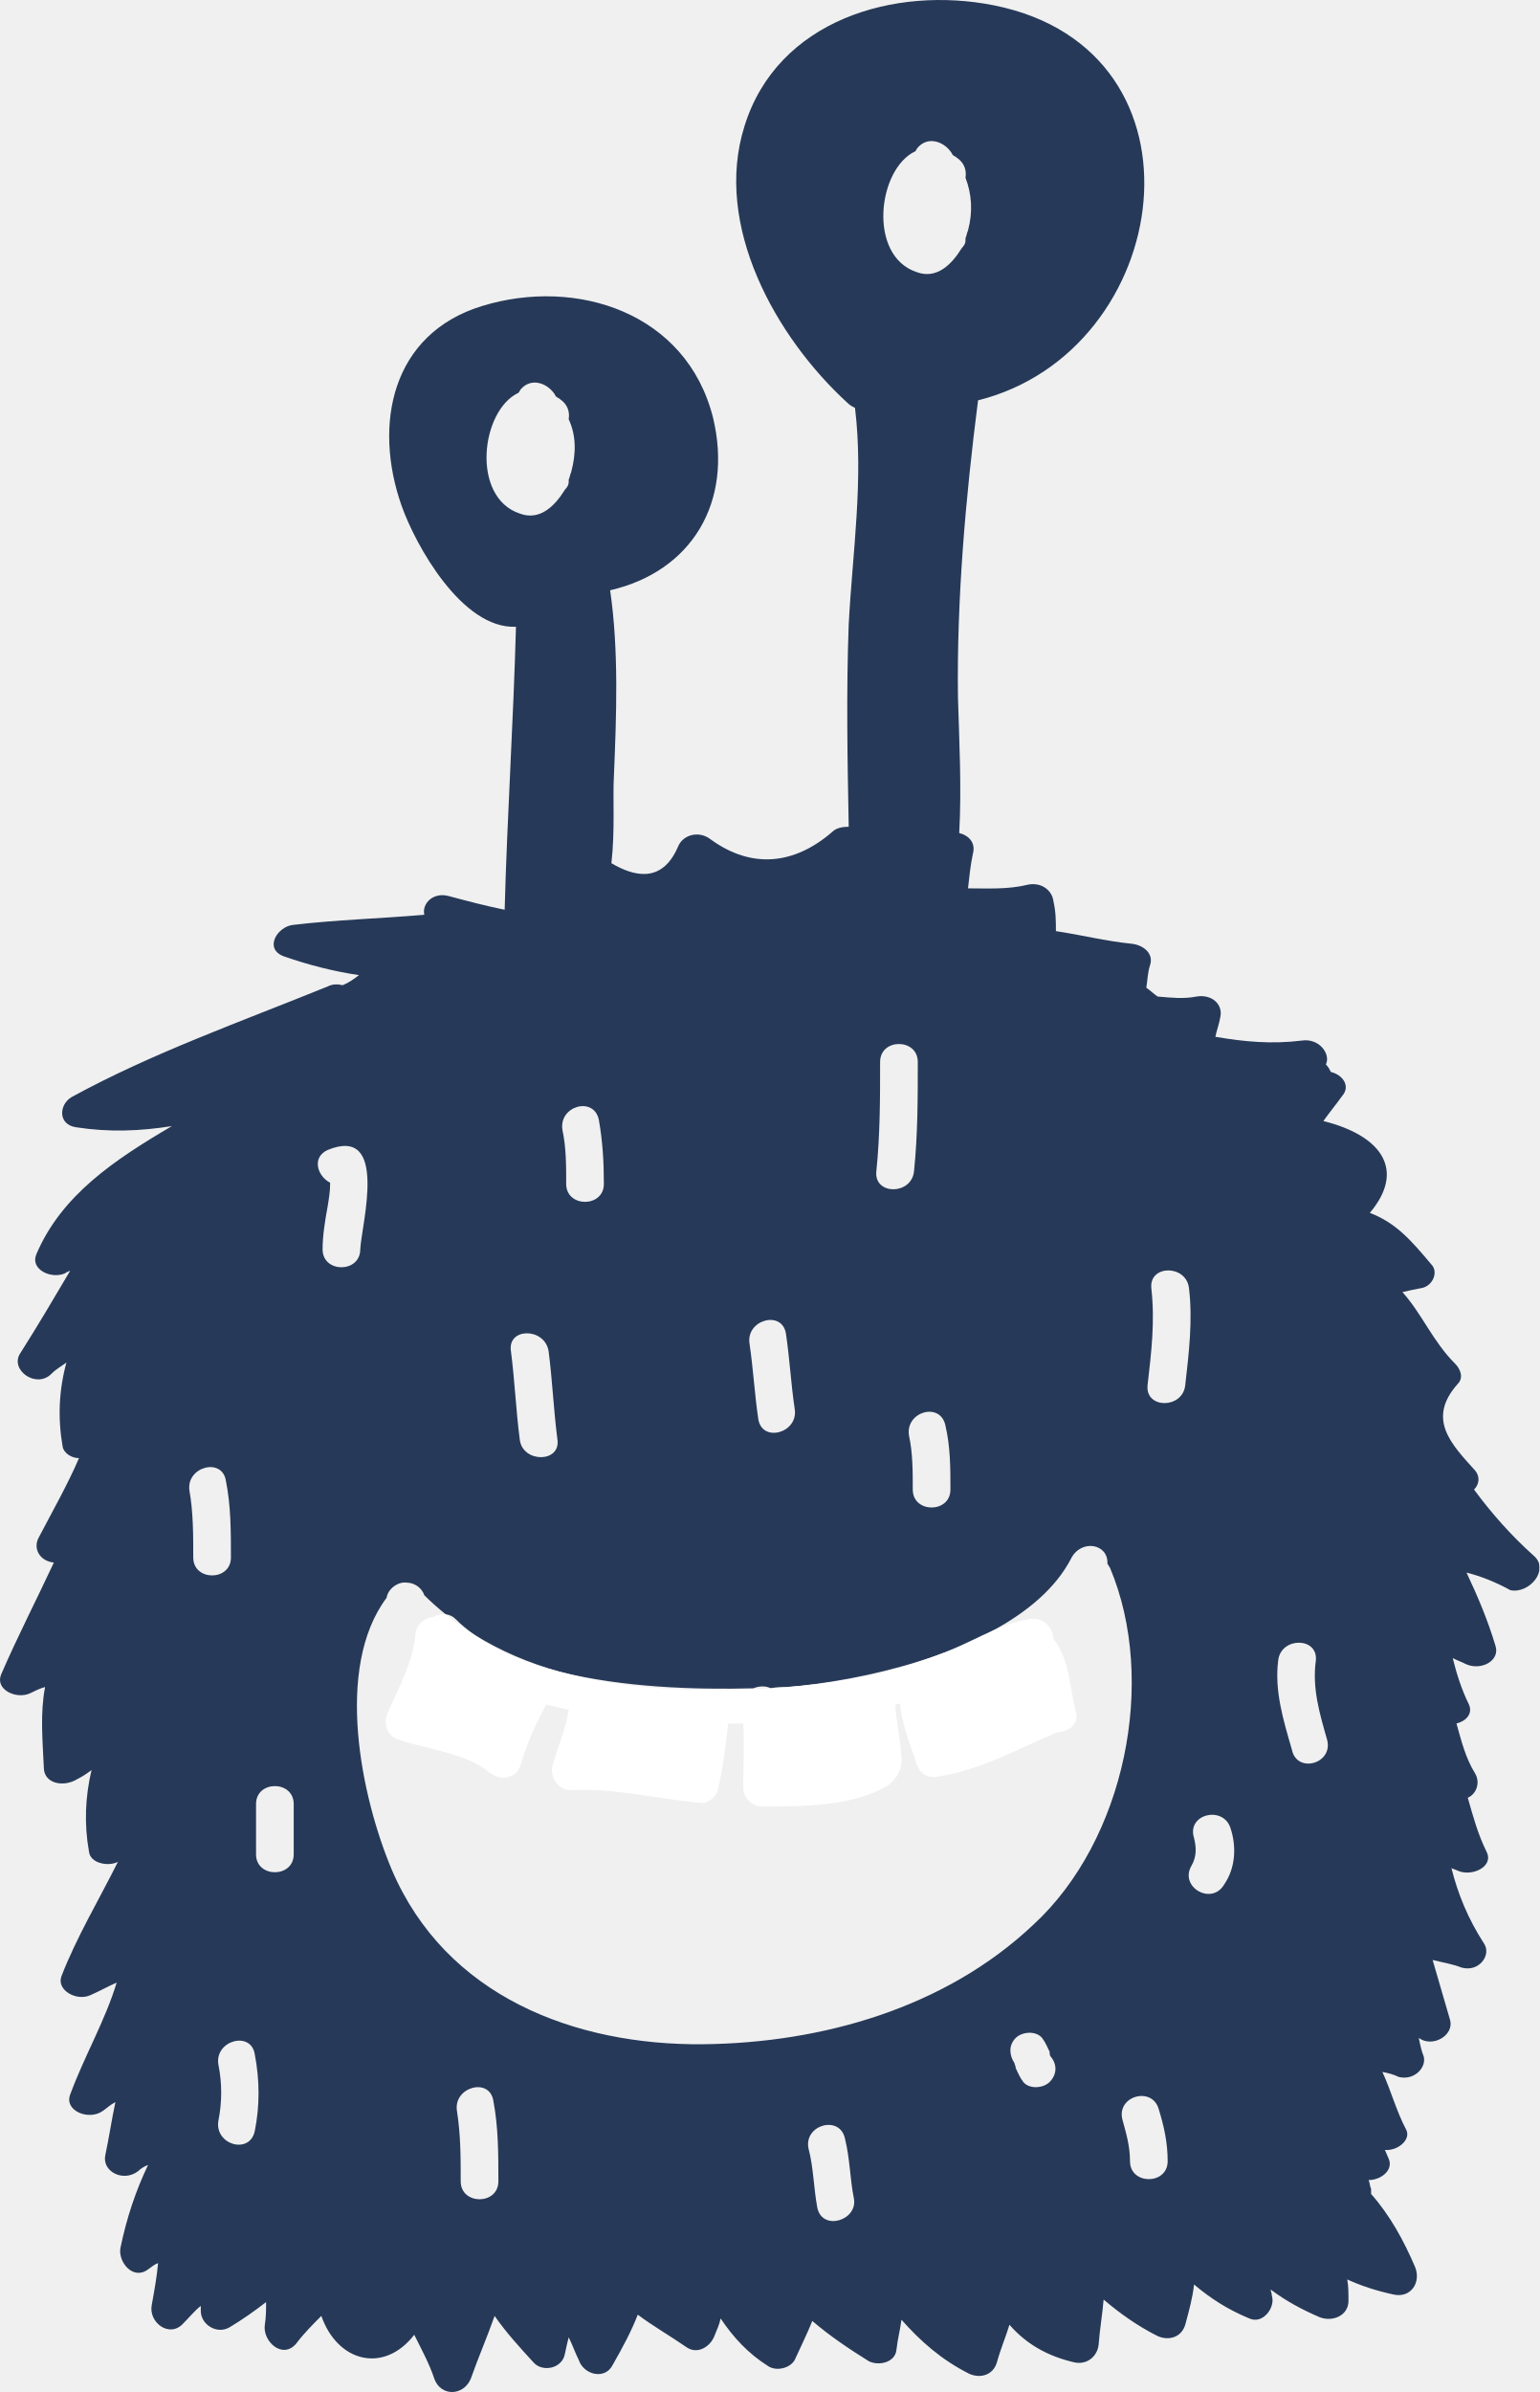
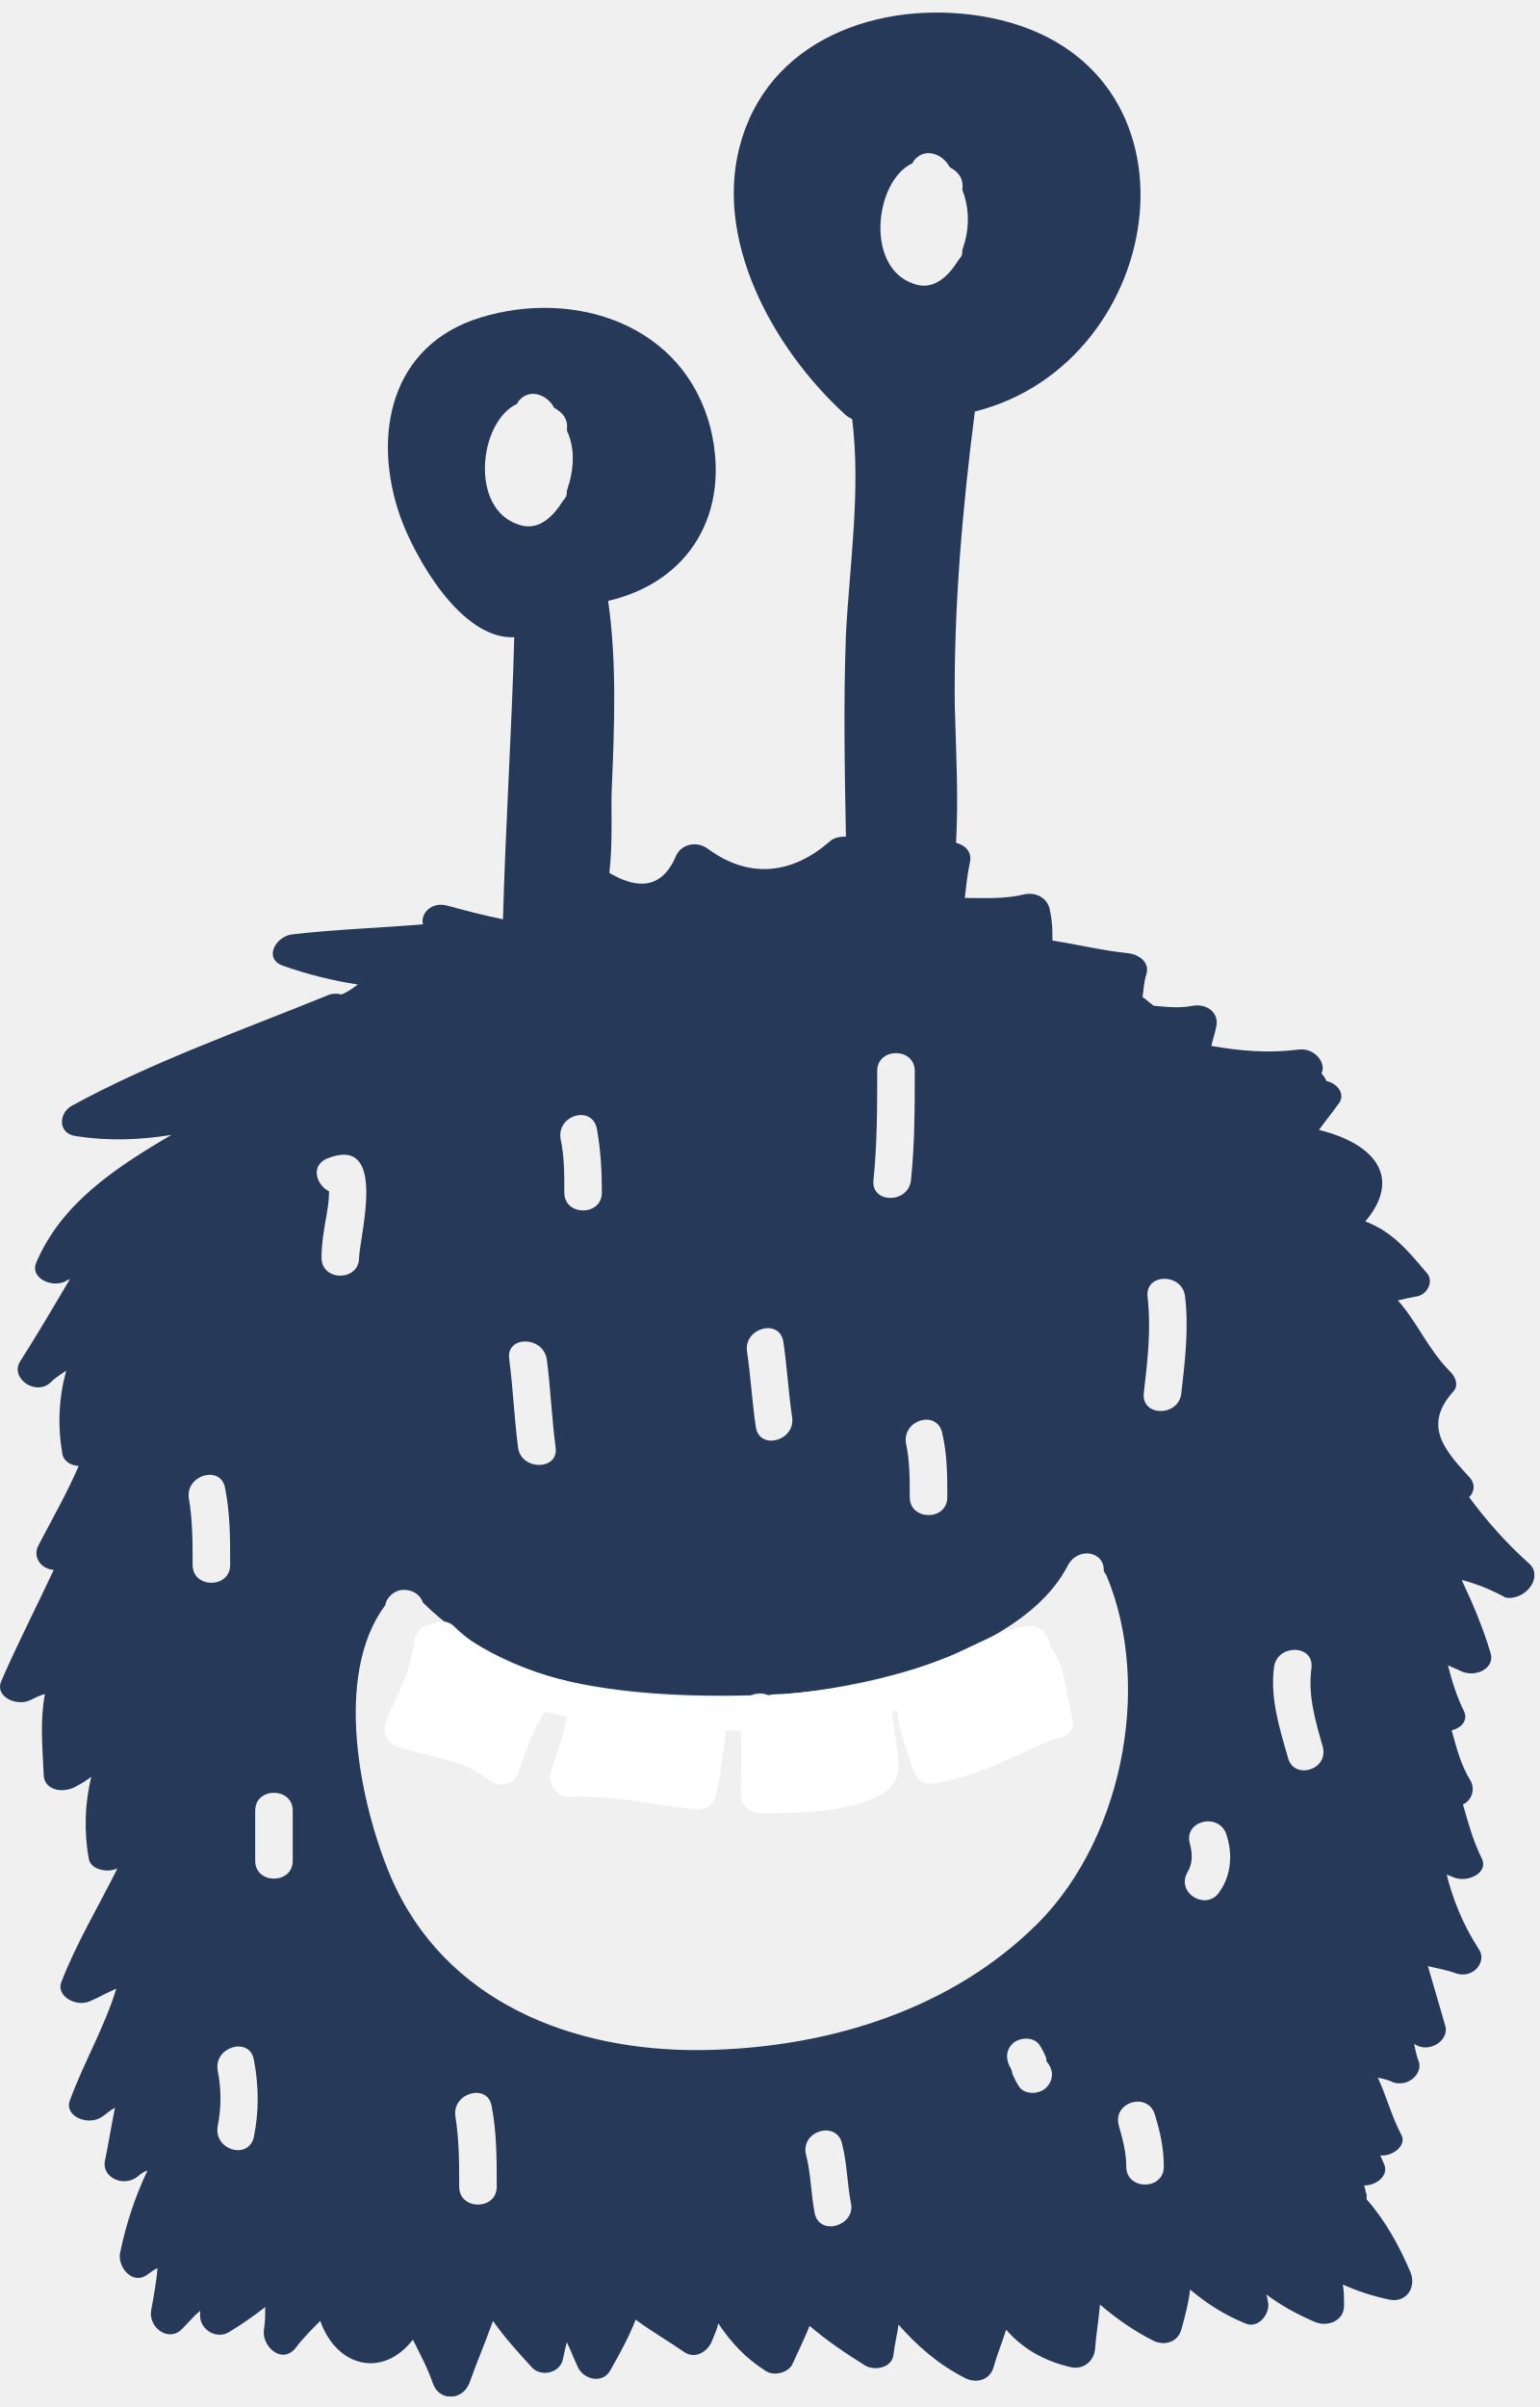
- <svg xmlns="http://www.w3.org/2000/svg" viewBox="188 1071.838 102.674 159.473" width="102.674" height="159.473">
-   <g id="Page-1" transform="matrix(1, 0, 0, 1, 188, 1071)">
-     <g id="Group-3" transform="translate(0, 0.150938)">
-       <mask id="mask-34" fill="white">
-         <polygon points="102.674 0.688 0 0.688 0 160.161 102.674 160.161 102.674 0.688" />
-       </mask>
-       <g id="Clip-2" />
-       <path d="M86.16,117.353 C85.574,115.342 84.988,113.413 85.239,111.4 C85.406,109.806 87.919,109.806 87.751,111.4 C87.5,113.245 88.002,114.922 88.505,116.682 C88.923,118.276 86.495,118.946 86.16,117.353 L86.16,117.353 Z M81.638,126.326 C80.801,127.751 78.623,126.493 79.461,125.068 C79.796,124.481 79.796,123.895 79.628,123.223 C79.126,121.631 81.554,121.043 82.057,122.552 C82.475,123.81 82.392,125.236 81.638,126.326 L81.638,126.326 Z M76.53,93.036 C76.781,90.855 77.032,88.759 76.781,86.58 C76.614,84.986 79.126,84.986 79.293,86.58 C79.545,88.676 79.293,90.855 79.042,93.036 C78.875,94.629 76.362,94.629 76.53,93.036 L76.53,93.036 Z M75.358,144.774 C75.358,143.767 75.106,142.929 74.855,142.006 C74.436,140.413 76.865,139.742 77.284,141.336 C77.619,142.426 77.87,143.516 77.87,144.774 C77.87,146.368 75.358,146.368 75.358,144.774 L75.358,144.774 Z M68.91,129.009 C63.048,134.543 54.841,136.892 46.886,136.975 C38.345,137.059 29.719,133.789 26.119,125.319 C24.109,120.541 22.267,111.903 25.784,107.207 C25.867,106.62 26.537,106.118 27.123,106.201 C27.626,106.201 28.128,106.537 28.296,107.039 C28.751,107.495 29.229,107.911 29.715,108.307 C29.953,108.336 30.191,108.434 30.389,108.633 C30.748,108.999 31.155,109.328 31.583,109.64 C33.37,110.761 35.301,111.571 37.32,112.136 C41.52,113.197 46.406,113.346 50.236,113.245 C50.654,113.077 51.073,113.077 51.408,113.245 C51.743,113.161 52.078,113.161 52.413,113.161 C52.752,113.138 53.089,113.107 53.428,113.075 C56.131,112.776 59.399,112.138 62.461,111.054 C62.741,110.948 63.022,110.844 63.299,110.73 C64.239,110.353 65.232,109.822 66.248,109.38 C68.514,108.143 70.398,106.575 71.422,104.608 C72.092,103.266 73.934,103.602 73.85,104.943 C73.934,105.028 73.934,105.111 74.018,105.194 C77.2,112.741 75.023,123.391 68.91,129.009 L68.91,129.009 Z M69.998,139.491 C69.58,139.91 68.658,139.994 68.24,139.491 C67.988,139.155 67.905,138.904 67.737,138.569 C67.737,138.401 67.653,138.317 67.653,138.233 C67.319,137.731 67.235,137.059 67.737,136.556 C68.156,136.137 69.077,136.054 69.496,136.556 C69.747,136.892 69.831,137.144 69.998,137.478 C69.998,137.563 69.998,137.731 70.082,137.814 C70.501,138.317 70.501,138.988 69.998,139.491 L69.998,139.491 Z M54.506,147.876 C54.255,146.535 54.255,145.193 53.92,143.935 C53.585,142.343 56.014,141.671 56.349,143.264 C56.684,144.606 56.684,145.948 56.935,147.206 C57.27,148.715 54.841,149.47 54.506,147.876 L54.506,147.876 Z M30.724,146.116 C30.724,144.522 30.724,143.013 30.473,141.419 C30.222,139.827 32.65,139.155 32.901,140.749 C33.236,142.509 33.236,144.271 33.236,146.116 C33.236,147.708 30.724,147.708 30.724,146.116 L30.724,146.116 Z M21.513,83.979 C21.513,83.058 21.68,82.051 21.848,81.129 C21.932,80.625 22.015,80.123 22.015,79.619 L22.015,79.535 C21.178,79.116 20.759,77.858 21.848,77.356 C25.951,75.679 24.109,82.302 24.025,83.979 C24.025,85.573 21.513,85.573 21.513,83.979 L21.513,83.979 Z M36.586,90.772 C36.837,92.701 36.921,94.713 37.172,96.642 C37.423,98.234 34.827,98.234 34.66,96.642 C34.409,94.713 34.325,92.701 34.074,90.772 C33.823,89.178 36.335,89.178 36.586,90.772 L36.586,90.772 Z M34.576,26.875 C34.66,26.791 34.66,26.707 34.744,26.624 C35.414,25.868 36.419,26.205 36.921,26.875 C37.005,26.958 37.005,27.043 37.088,27.126 C37.172,27.21 37.256,27.21 37.34,27.295 C37.842,27.629 38.01,28.133 37.926,28.636 C38.428,29.726 38.428,30.9 38.093,32.157 C38.01,32.326 38.01,32.494 37.926,32.661 L37.926,32.828 C37.926,32.996 37.842,33.164 37.675,33.332 C37.005,34.422 36,35.429 34.66,34.925 C31.394,33.834 32.064,28.049 34.576,26.875 L34.576,26.875 Z M39.936,75.342 C40.187,76.769 40.271,78.109 40.271,79.619 C40.271,81.212 37.758,81.212 37.758,79.619 C37.758,78.361 37.758,77.188 37.507,76.013 C37.256,74.421 39.601,73.749 39.936,75.342 L39.936,75.342 Z M52.413,89.598 C52.664,91.275 52.748,92.952 52.999,94.629 C53.25,96.223 50.822,96.894 50.571,95.3 C50.319,93.623 50.236,91.945 49.984,90.268 C49.733,88.676 52.162,88.004 52.413,89.598 L52.413,89.598 Z M58.442,78.78 C58.693,76.349 58.693,73.917 58.693,71.486 C58.693,69.892 61.206,69.892 61.206,71.486 C61.206,73.917 61.206,76.349 60.954,78.78 C60.787,80.374 58.275,80.374 58.442,78.78 L58.442,78.78 Z M63.383,99.996 C63.383,101.589 60.871,101.589 60.871,99.996 C60.871,98.738 60.871,97.564 60.619,96.39 C60.368,94.797 62.713,94.126 63.048,95.719 C63.383,97.144 63.383,98.571 63.383,99.996 L63.383,99.996 Z M61.038,10.775 C61.122,10.692 61.122,10.607 61.206,10.524 C61.875,9.768 62.88,10.105 63.383,10.775 C63.467,10.858 63.467,10.943 63.55,11.026 C63.634,11.111 63.718,11.111 63.801,11.194 C64.304,11.53 64.471,12.032 64.388,12.536 C64.806,13.626 64.89,14.8 64.555,16.057 C64.471,16.225 64.471,16.394 64.388,16.561 L64.388,16.728 C64.388,16.896 64.304,17.064 64.136,17.232 C63.467,18.321 62.462,19.329 61.122,18.825 C57.856,17.734 58.526,11.949 61.038,10.775 L61.038,10.775 Z M19.587,124.314 C19.587,125.906 17.075,125.906 17.075,124.314 L17.075,120.96 C17.075,119.366 19.587,119.366 19.587,120.96 L19.587,124.314 Z M16.991,142.762 C16.656,144.354 14.311,143.683 14.562,142.09 C14.814,140.832 14.814,139.575 14.562,138.317 C14.311,136.724 16.74,136.054 16.991,137.646 C17.326,139.408 17.326,141.085 16.991,142.762 L16.991,142.762 Z M12.888,104.524 C12.888,103.014 12.888,101.506 12.636,100.079 C12.385,98.486 14.814,97.815 15.065,99.409 C15.4,101.086 15.4,102.763 15.4,104.524 C15.4,106.118 12.888,106.118 12.888,104.524 L12.888,104.524 Z M102.322,104.441 C100.814,103.098 99.475,101.589 98.302,99.996 C98.637,99.66 98.721,99.158 98.386,98.738 C96.795,96.977 95.12,95.3 97.214,92.952 C97.632,92.532 97.381,91.945 97.046,91.611 C95.539,90.101 94.869,88.34 93.529,86.831 C93.864,86.746 94.283,86.663 94.701,86.58 C95.539,86.495 95.958,85.489 95.455,84.986 C94.115,83.392 93.11,82.219 91.352,81.548 C93.697,78.78 92.273,76.432 88.253,75.426 C88.672,74.84 89.091,74.336 89.51,73.749 C90.096,73.078 89.51,72.324 88.756,72.157 C88.672,71.988 88.588,71.82 88.421,71.653 C88.756,70.982 88.002,69.892 86.83,70.06 C84.82,70.311 82.978,70.143 81.052,69.809 C81.136,69.389 81.303,68.97 81.387,68.466 C81.554,67.628 80.801,66.957 79.796,67.125 C78.958,67.293 78.121,67.208 77.2,67.125 C76.949,66.957 76.697,66.706 76.446,66.538 C76.53,66.035 76.53,65.531 76.697,65.029 C76.949,64.274 76.279,63.687 75.441,63.603 C73.767,63.435 72.092,63.016 70.417,62.764 C70.417,62.094 70.417,61.506 70.249,60.752 C70.166,60.081 69.496,59.494 68.575,59.662 C67.235,59.998 65.895,59.913 64.555,59.913 C64.639,59.159 64.723,58.321 64.89,57.565 C65.058,56.894 64.639,56.392 63.969,56.224 C64.136,53.205 63.969,50.103 63.885,47.168 C63.801,40.627 64.388,33.918 65.225,27.378 C78.288,24.108 81.219,4.066 66.314,1.048 C59.614,-0.294 51.827,2.054 49.649,9.098 C47.556,15.723 51.743,23.185 56.516,27.545 C56.684,27.714 56.851,27.797 57.019,27.882 C57.605,32.661 56.851,37.525 56.6,42.304 C56.432,46.832 56.516,51.361 56.6,55.805 C56.181,55.805 55.762,55.888 55.511,56.14 C52.999,58.321 50.152,58.655 47.388,56.644 C46.635,56.056 45.546,56.307 45.211,57.146 C44.123,59.662 42.197,59.075 40.773,58.236 C41.024,56.056 40.857,53.793 40.94,52.451 C41.108,48.426 41.275,44.066 40.689,40.041 C46.132,38.783 48.896,34.171 47.556,28.553 C45.797,21.509 38.428,19.16 32.148,21.089 C26.119,22.933 24.862,28.972 26.788,34.422 C27.71,37.022 30.808,42.639 34.409,42.472 C34.241,48.761 33.823,55.05 33.655,61.339 C32.399,61.087 31.143,60.752 29.887,60.417 C28.882,60.166 28.128,60.919 28.296,61.675 C25.365,61.926 22.434,62.009 19.587,62.345 C18.498,62.429 17.577,63.939 18.917,64.441 C20.592,65.029 22.267,65.448 23.941,65.699 C23.606,65.951 23.271,66.202 22.853,66.37 C22.518,66.287 22.183,66.287 21.848,66.455 C16.07,68.803 10.124,70.899 4.765,73.834 C3.927,74.336 3.844,75.679 5.1,75.845 C7.277,76.181 9.371,76.098 11.464,75.762 C7.612,78.026 4.095,80.374 2.42,84.316 C2.001,85.322 3.425,85.993 4.346,85.573 C4.43,85.489 4.514,85.489 4.681,85.405 C3.593,87.25 2.504,89.095 1.332,90.939 C0.662,92.03 2.42,93.288 3.425,92.282 C3.76,91.945 4.095,91.778 4.43,91.526 C3.927,93.371 3.844,95.217 4.179,97.144 C4.262,97.564 4.765,97.9 5.267,97.9 C4.514,99.66 3.509,101.421 2.588,103.183 C2.169,103.937 2.671,104.775 3.593,104.86 C2.42,107.375 1.164,109.806 0.075,112.322 C-0.343,113.328 1.08,113.999 2.001,113.58 C2.336,113.413 2.671,113.245 3.006,113.161 C2.671,114.922 2.839,116.682 2.923,118.527 C2.923,119.617 4.262,119.869 5.184,119.283 C5.519,119.115 5.77,118.946 6.105,118.696 C5.686,120.456 5.602,122.301 5.937,124.146 C6.021,124.9 7.193,125.153 7.863,124.816 C6.607,127.332 5.1,129.848 4.095,132.447 C3.76,133.37 5.1,134.124 6.021,133.705 C6.607,133.453 7.193,133.119 7.78,132.866 C7.026,135.382 5.602,137.814 4.681,140.329 C4.262,141.419 5.937,142.09 6.858,141.419 C7.11,141.252 7.361,141 7.696,140.832 C7.445,142.006 7.277,143.181 7.026,144.354 C6.775,145.444 8.198,146.199 9.203,145.444 C9.371,145.278 9.622,145.11 9.873,145.025 C9.036,146.787 8.449,148.547 8.031,150.56 C7.863,151.482 8.868,152.74 9.873,151.986 C10.124,151.818 10.292,151.65 10.543,151.567 C10.459,152.488 10.292,153.411 10.124,154.334 C9.873,155.507 11.297,156.598 12.218,155.592 C12.636,155.172 12.971,154.753 13.39,154.417 L13.39,154.753 C13.39,155.675 14.479,156.345 15.316,155.842 C16.153,155.34 16.991,154.753 17.745,154.165 C17.745,154.668 17.745,155.172 17.661,155.675 C17.493,156.765 18.833,158.023 19.754,156.932 C20.257,156.262 20.843,155.675 21.429,155.088 C22.518,158.19 25.616,158.946 27.626,156.345 C28.128,157.352 28.631,158.275 28.966,159.28 C29.384,160.454 30.892,160.454 31.394,159.28 C31.897,157.856 32.483,156.513 32.985,155.088 C33.739,156.179 34.66,157.184 35.581,158.19 C36.167,158.861 37.507,158.609 37.675,157.603 C37.758,157.184 37.842,156.849 37.926,156.513 C38.177,157.017 38.345,157.519 38.596,158.023 C38.931,159.029 40.354,159.365 40.857,158.358 C41.527,157.184 42.113,156.094 42.532,155.004 C43.536,155.759 44.709,156.43 45.797,157.184 C46.551,157.688 47.388,157.1 47.64,156.43 C47.807,156.011 47.975,155.675 48.058,155.255 C48.896,156.513 49.901,157.603 51.24,158.442 C51.743,158.777 52.664,158.609 52.999,158.023 C53.418,157.1 53.836,156.262 54.171,155.423 C55.344,156.43 56.6,157.269 57.94,158.107 C58.61,158.442 59.698,158.19 59.782,157.352 C59.866,156.598 60.033,156.011 60.117,155.34 C61.373,156.765 62.797,158.023 64.639,158.946 C65.393,159.28 66.23,159.029 66.481,158.19 C66.732,157.269 67.067,156.513 67.319,155.675 C68.407,156.932 69.831,157.771 71.673,158.19 C72.51,158.358 73.18,157.771 73.264,157.017 C73.348,155.926 73.515,155.004 73.599,153.998 C74.688,154.921 75.86,155.759 77.2,156.43 C77.953,156.765 78.791,156.513 79.042,155.675 C79.293,154.753 79.545,153.83 79.628,152.991 C80.717,153.914 81.889,154.668 83.313,155.255 C84.234,155.675 85.071,154.501 84.82,153.746 C84.82,153.578 84.736,153.411 84.736,153.327 C85.741,154.082 86.83,154.668 88.002,155.172 C88.84,155.507 89.928,155.088 89.928,154.082 C89.928,153.578 89.928,153.076 89.845,152.657 C90.766,153.076 91.771,153.411 92.943,153.663 C94.115,153.914 94.785,152.824 94.367,151.818 C93.613,150.056 92.692,148.379 91.436,146.955 L91.436,146.618 C91.352,146.451 91.352,146.199 91.268,146.031 C92.106,146.031 92.943,145.361 92.608,144.606 C92.524,144.439 92.44,144.187 92.357,144.02 C93.194,144.103 94.115,143.348 93.78,142.677 C93.11,141.419 92.775,140.079 92.189,138.821 C92.608,138.904 92.943,138.988 93.278,139.155 C94.283,139.408 95.12,138.569 94.953,137.814 C94.785,137.394 94.701,136.975 94.618,136.556 C95.539,137.227 96.962,136.388 96.711,135.382 L95.539,131.357 C96.209,131.525 96.795,131.608 97.465,131.861 C98.637,132.195 99.475,131.022 98.972,130.267 C97.884,128.59 97.214,126.913 96.795,125.236 C96.962,125.319 97.046,125.319 97.214,125.404 C98.135,125.823 99.642,125.153 99.14,124.146 C98.553,122.971 98.219,121.714 97.884,120.541 C98.47,120.288 98.721,119.534 98.386,118.946 C97.716,117.857 97.465,116.767 97.13,115.592 C97.8,115.425 98.219,114.922 97.967,114.334 C97.465,113.328 97.13,112.238 96.879,111.232 C97.214,111.4 97.465,111.483 97.8,111.651 C98.805,112.07 100.061,111.4 99.726,110.393 C99.223,108.716 98.553,107.124 97.8,105.53 C98.805,105.781 99.81,106.201 100.731,106.705 C101.987,106.956 103.327,105.362 102.322,104.441 L102.322,104.441 Z" id="Fill-1" fill="#263958" mask="url(#mask-34)" />
+ <svg xmlns="http://www.w3.org/2000/svg" xmlns:xlink="http://www.w3.org/1999/xlink" width="103px" height="161px" viewBox="0 0 103 161" version="1.1">
+   <defs>
+     <polygon id="path-1" points="102.674 0.688 0 0.688 0 160.161 102.674 160.161 102.674 0.688" />
+   </defs>
+   <g id="Desktop" stroke="none" stroke-width="1" fill="none" fill-rule="evenodd">
+     <g id="Page-1">
+       <g id="Group-3" transform="translate(0, 0.150938)">
+         <mask id="mask-2" fill="white">
+           <use xlink:href="#path-1" />
+         </mask>
+         <g id="Clip-2" />
+         <path d="M86.16,117.353 C85.574,115.342 84.988,113.413 85.239,111.4 C85.406,109.806 87.919,109.806 87.751,111.4 C87.5,113.245 88.002,114.922 88.505,116.682 C88.923,118.276 86.495,118.946 86.16,117.353 L86.16,117.353 Z M81.638,126.326 C80.801,127.751 78.623,126.493 79.461,125.068 C79.796,124.481 79.796,123.895 79.628,123.223 C79.126,121.631 81.554,121.043 82.057,122.552 C82.475,123.81 82.392,125.236 81.638,126.326 L81.638,126.326 Z M76.53,93.036 C76.781,90.855 77.032,88.759 76.781,86.58 C76.614,84.986 79.126,84.986 79.293,86.58 C79.545,88.676 79.293,90.855 79.042,93.036 C78.875,94.629 76.362,94.629 76.53,93.036 L76.53,93.036 Z M75.358,144.774 C75.358,143.767 75.106,142.929 74.855,142.006 C74.436,140.413 76.865,139.742 77.284,141.336 C77.619,142.426 77.87,143.516 77.87,144.774 C77.87,146.368 75.358,146.368 75.358,144.774 L75.358,144.774 Z M68.91,129.009 C63.048,134.543 54.841,136.892 46.886,136.975 C38.345,137.059 29.719,133.789 26.119,125.319 C24.109,120.541 22.267,111.903 25.784,107.207 C25.867,106.62 26.537,106.118 27.123,106.201 C27.626,106.201 28.128,106.537 28.296,107.039 C28.751,107.495 29.229,107.911 29.715,108.307 C29.953,108.336 30.191,108.434 30.389,108.633 C30.748,108.999 31.155,109.328 31.583,109.64 C33.37,110.761 35.301,111.571 37.32,112.136 C41.52,113.197 46.406,113.346 50.236,113.245 C50.654,113.077 51.073,113.077 51.408,113.245 C51.743,113.161 52.078,113.161 52.413,113.161 C52.752,113.138 53.089,113.107 53.428,113.075 C56.131,112.776 59.399,112.138 62.461,111.054 C62.741,110.948 63.022,110.844 63.299,110.73 C64.239,110.353 65.232,109.822 66.248,109.38 C68.514,108.143 70.398,106.575 71.422,104.608 C72.092,103.266 73.934,103.602 73.85,104.943 C73.934,105.028 73.934,105.111 74.018,105.194 C77.2,112.741 75.023,123.391 68.91,129.009 L68.91,129.009 Z M69.998,139.491 C69.58,139.91 68.658,139.994 68.24,139.491 C67.988,139.155 67.905,138.904 67.737,138.569 C67.737,138.401 67.653,138.317 67.653,138.233 C67.319,137.731 67.235,137.059 67.737,136.556 C68.156,136.137 69.077,136.054 69.496,136.556 C69.747,136.892 69.831,137.144 69.998,137.478 C69.998,137.563 69.998,137.731 70.082,137.814 C70.501,138.317 70.501,138.988 69.998,139.491 L69.998,139.491 Z M54.506,147.876 C54.255,146.535 54.255,145.193 53.92,143.935 C53.585,142.343 56.014,141.671 56.349,143.264 C56.684,144.606 56.684,145.948 56.935,147.206 C57.27,148.715 54.841,149.47 54.506,147.876 L54.506,147.876 Z M30.724,146.116 C30.724,144.522 30.724,143.013 30.473,141.419 C30.222,139.827 32.65,139.155 32.901,140.749 C33.236,142.509 33.236,144.271 33.236,146.116 C33.236,147.708 30.724,147.708 30.724,146.116 L30.724,146.116 Z M21.513,83.979 C21.513,83.058 21.68,82.051 21.848,81.129 C21.932,80.625 22.015,80.123 22.015,79.619 L22.015,79.535 C21.178,79.116 20.759,77.858 21.848,77.356 C25.951,75.679 24.109,82.302 24.025,83.979 C24.025,85.573 21.513,85.573 21.513,83.979 L21.513,83.979 Z M36.586,90.772 C36.837,92.701 36.921,94.713 37.172,96.642 C37.423,98.234 34.827,98.234 34.66,96.642 C34.409,94.713 34.325,92.701 34.074,90.772 C33.823,89.178 36.335,89.178 36.586,90.772 L36.586,90.772 Z M34.576,26.875 C34.66,26.791 34.66,26.707 34.744,26.624 C35.414,25.868 36.419,26.205 36.921,26.875 C37.005,26.958 37.005,27.043 37.088,27.126 C37.172,27.21 37.256,27.21 37.34,27.295 C37.842,27.629 38.01,28.133 37.926,28.636 C38.428,29.726 38.428,30.9 38.093,32.157 C38.01,32.326 38.01,32.494 37.926,32.661 L37.926,32.828 C37.926,32.996 37.842,33.164 37.675,33.332 C37.005,34.422 36,35.429 34.66,34.925 C31.394,33.834 32.064,28.049 34.576,26.875 L34.576,26.875 Z M39.936,75.342 C40.187,76.769 40.271,78.109 40.271,79.619 C40.271,81.212 37.758,81.212 37.758,79.619 C37.758,78.361 37.758,77.188 37.507,76.013 C37.256,74.421 39.601,73.749 39.936,75.342 L39.936,75.342 Z M52.413,89.598 C52.664,91.275 52.748,92.952 52.999,94.629 C53.25,96.223 50.822,96.894 50.571,95.3 C50.319,93.623 50.236,91.945 49.984,90.268 C49.733,88.676 52.162,88.004 52.413,89.598 L52.413,89.598 Z M58.442,78.78 C58.693,76.349 58.693,73.917 58.693,71.486 C58.693,69.892 61.206,69.892 61.206,71.486 C61.206,73.917 61.206,76.349 60.954,78.78 C60.787,80.374 58.275,80.374 58.442,78.78 L58.442,78.78 Z M63.383,99.996 C63.383,101.589 60.871,101.589 60.871,99.996 C60.871,98.738 60.871,97.564 60.619,96.39 C60.368,94.797 62.713,94.126 63.048,95.719 C63.383,97.144 63.383,98.571 63.383,99.996 L63.383,99.996 Z M61.038,10.775 C61.122,10.692 61.122,10.607 61.206,10.524 C61.875,9.768 62.88,10.105 63.383,10.775 C63.467,10.858 63.467,10.943 63.55,11.026 C63.634,11.111 63.718,11.111 63.801,11.194 C64.304,11.53 64.471,12.032 64.388,12.536 C64.806,13.626 64.89,14.8 64.555,16.057 C64.471,16.225 64.471,16.394 64.388,16.561 L64.388,16.728 C64.388,16.896 64.304,17.064 64.136,17.232 C63.467,18.321 62.462,19.329 61.122,18.825 C57.856,17.734 58.526,11.949 61.038,10.775 L61.038,10.775 Z M19.587,124.314 C19.587,125.906 17.075,125.906 17.075,124.314 L17.075,120.96 C17.075,119.366 19.587,119.366 19.587,120.96 L19.587,124.314 Z M16.991,142.762 C16.656,144.354 14.311,143.683 14.562,142.09 C14.814,140.832 14.814,139.575 14.562,138.317 C14.311,136.724 16.74,136.054 16.991,137.646 C17.326,139.408 17.326,141.085 16.991,142.762 L16.991,142.762 Z M12.888,104.524 C12.888,103.014 12.888,101.506 12.636,100.079 C12.385,98.486 14.814,97.815 15.065,99.409 C15.4,101.086 15.4,102.763 15.4,104.524 C15.4,106.118 12.888,106.118 12.888,104.524 L12.888,104.524 Z M102.322,104.441 C100.814,103.098 99.475,101.589 98.302,99.996 C98.637,99.66 98.721,99.158 98.386,98.738 C96.795,96.977 95.12,95.3 97.214,92.952 C97.632,92.532 97.381,91.945 97.046,91.611 C95.539,90.101 94.869,88.34 93.529,86.831 C93.864,86.746 94.283,86.663 94.701,86.58 C95.539,86.495 95.958,85.489 95.455,84.986 C94.115,83.392 93.11,82.219 91.352,81.548 C93.697,78.78 92.273,76.432 88.253,75.426 C88.672,74.84 89.091,74.336 89.51,73.749 C90.096,73.078 89.51,72.324 88.756,72.157 C88.672,71.988 88.588,71.82 88.421,71.653 C88.756,70.982 88.002,69.892 86.83,70.06 C84.82,70.311 82.978,70.143 81.052,69.809 C81.136,69.389 81.303,68.97 81.387,68.466 C81.554,67.628 80.801,66.957 79.796,67.125 C78.958,67.293 78.121,67.208 77.2,67.125 C76.949,66.957 76.697,66.706 76.446,66.538 C76.53,66.035 76.53,65.531 76.697,65.029 C76.949,64.274 76.279,63.687 75.441,63.603 C73.767,63.435 72.092,63.016 70.417,62.764 C70.417,62.094 70.417,61.506 70.249,60.752 C70.166,60.081 69.496,59.494 68.575,59.662 C67.235,59.998 65.895,59.913 64.555,59.913 C64.639,59.159 64.723,58.321 64.89,57.565 C65.058,56.894 64.639,56.392 63.969,56.224 C64.136,53.205 63.969,50.103 63.885,47.168 C63.801,40.627 64.388,33.918 65.225,27.378 C78.288,24.108 81.219,4.066 66.314,1.048 C59.614,-0.294 51.827,2.054 49.649,9.098 C47.556,15.723 51.743,23.185 56.516,27.545 C56.684,27.714 56.851,27.797 57.019,27.882 C57.605,32.661 56.851,37.525 56.6,42.304 C56.432,46.832 56.516,51.361 56.6,55.805 C56.181,55.805 55.762,55.888 55.511,56.14 C52.999,58.321 50.152,58.655 47.388,56.644 C46.635,56.056 45.546,56.307 45.211,57.146 C44.123,59.662 42.197,59.075 40.773,58.236 C41.024,56.056 40.857,53.793 40.94,52.451 C41.108,48.426 41.275,44.066 40.689,40.041 C46.132,38.783 48.896,34.171 47.556,28.553 C45.797,21.509 38.428,19.16 32.148,21.089 C26.119,22.933 24.862,28.972 26.788,34.422 C27.71,37.022 30.808,42.639 34.409,42.472 C34.241,48.761 33.823,55.05 33.655,61.339 C32.399,61.087 31.143,60.752 29.887,60.417 C28.882,60.166 28.128,60.919 28.296,61.675 C25.365,61.926 22.434,62.009 19.587,62.345 C18.498,62.429 17.577,63.939 18.917,64.441 C20.592,65.029 22.267,65.448 23.941,65.699 C23.606,65.951 23.271,66.202 22.853,66.37 C22.518,66.287 22.183,66.287 21.848,66.455 C16.07,68.803 10.124,70.899 4.765,73.834 C3.927,74.336 3.844,75.679 5.1,75.845 C7.277,76.181 9.371,76.098 11.464,75.762 C7.612,78.026 4.095,80.374 2.42,84.316 C2.001,85.322 3.425,85.993 4.346,85.573 C4.43,85.489 4.514,85.489 4.681,85.405 C3.593,87.25 2.504,89.095 1.332,90.939 C0.662,92.03 2.42,93.288 3.425,92.282 C3.76,91.945 4.095,91.778 4.43,91.526 C3.927,93.371 3.844,95.217 4.179,97.144 C4.262,97.564 4.765,97.9 5.267,97.9 C4.514,99.66 3.509,101.421 2.588,103.183 C2.169,103.937 2.671,104.775 3.593,104.86 C2.42,107.375 1.164,109.806 0.075,112.322 C-0.343,113.328 1.08,113.999 2.001,113.58 C2.336,113.413 2.671,113.245 3.006,113.161 C2.671,114.922 2.839,116.682 2.923,118.527 C2.923,119.617 4.262,119.869 5.184,119.283 C5.519,119.115 5.77,118.946 6.105,118.696 C5.686,120.456 5.602,122.301 5.937,124.146 C6.021,124.9 7.193,125.153 7.863,124.816 C6.607,127.332 5.1,129.848 4.095,132.447 C3.76,133.37 5.1,134.124 6.021,133.705 C6.607,133.453 7.193,133.119 7.78,132.866 C7.026,135.382 5.602,137.814 4.681,140.329 C4.262,141.419 5.937,142.09 6.858,141.419 C7.11,141.252 7.361,141 7.696,140.832 C7.445,142.006 7.277,143.181 7.026,144.354 C6.775,145.444 8.198,146.199 9.203,145.444 C9.371,145.278 9.622,145.11 9.873,145.025 C9.036,146.787 8.449,148.547 8.031,150.56 C7.863,151.482 8.868,152.74 9.873,151.986 C10.124,151.818 10.292,151.65 10.543,151.567 C10.459,152.488 10.292,153.411 10.124,154.334 C9.873,155.507 11.297,156.598 12.218,155.592 C12.636,155.172 12.971,154.753 13.39,154.417 L13.39,154.753 C13.39,155.675 14.479,156.345 15.316,155.842 C16.153,155.34 16.991,154.753 17.745,154.165 C17.745,154.668 17.745,155.172 17.661,155.675 C17.493,156.765 18.833,158.023 19.754,156.932 C20.257,156.262 20.843,155.675 21.429,155.088 C22.518,158.19 25.616,158.946 27.626,156.345 C28.128,157.352 28.631,158.275 28.966,159.28 C29.384,160.454 30.892,160.454 31.394,159.28 C31.897,157.856 32.483,156.513 32.985,155.088 C33.739,156.179 34.66,157.184 35.581,158.19 C36.167,158.861 37.507,158.609 37.675,157.603 C37.758,157.184 37.842,156.849 37.926,156.513 C38.177,157.017 38.345,157.519 38.596,158.023 C38.931,159.029 40.354,159.365 40.857,158.358 C41.527,157.184 42.113,156.094 42.532,155.004 C43.536,155.759 44.709,156.43 45.797,157.184 C46.551,157.688 47.388,157.1 47.64,156.43 C47.807,156.011 47.975,155.675 48.058,155.255 C48.896,156.513 49.901,157.603 51.24,158.442 C51.743,158.777 52.664,158.609 52.999,158.023 C53.418,157.1 53.836,156.262 54.171,155.423 C55.344,156.43 56.6,157.269 57.94,158.107 C58.61,158.442 59.698,158.19 59.782,157.352 C59.866,156.598 60.033,156.011 60.117,155.34 C61.373,156.765 62.797,158.023 64.639,158.946 C65.393,159.28 66.23,159.029 66.481,158.19 C66.732,157.269 67.067,156.513 67.319,155.675 C68.407,156.932 69.831,157.771 71.673,158.19 C72.51,158.358 73.18,157.771 73.264,157.017 C73.348,155.926 73.515,155.004 73.599,153.998 C74.688,154.921 75.86,155.759 77.2,156.43 C77.953,156.765 78.791,156.513 79.042,155.675 C79.293,154.753 79.545,153.83 79.628,152.991 C80.717,153.914 81.889,154.668 83.313,155.255 C84.234,155.675 85.071,154.501 84.82,153.746 C84.82,153.578 84.736,153.411 84.736,153.327 C85.741,154.082 86.83,154.668 88.002,155.172 C88.84,155.507 89.928,155.088 89.928,154.082 C89.928,153.578 89.928,153.076 89.845,152.657 C90.766,153.076 91.771,153.411 92.943,153.663 C94.115,153.914 94.785,152.824 94.367,151.818 C93.613,150.056 92.692,148.379 91.436,146.955 L91.436,146.618 C91.352,146.451 91.352,146.199 91.268,146.031 C92.106,146.031 92.943,145.361 92.608,144.606 C92.524,144.439 92.44,144.187 92.357,144.02 C93.194,144.103 94.115,143.348 93.78,142.677 C93.11,141.419 92.775,140.079 92.189,138.821 C92.608,138.904 92.943,138.988 93.278,139.155 C94.283,139.408 95.12,138.569 94.953,137.814 C94.785,137.394 94.701,136.975 94.618,136.556 C95.539,137.227 96.962,136.388 96.711,135.382 L95.539,131.357 C96.209,131.525 96.795,131.608 97.465,131.861 C98.637,132.195 99.475,131.022 98.972,130.267 C97.884,128.59 97.214,126.913 96.795,125.236 C96.962,125.319 97.046,125.319 97.214,125.404 C98.135,125.823 99.642,125.153 99.14,124.146 C98.553,122.971 98.219,121.714 97.884,120.541 C98.47,120.288 98.721,119.534 98.386,118.946 C97.716,117.857 97.465,116.767 97.13,115.592 C97.8,115.425 98.219,114.922 97.967,114.334 C97.465,113.328 97.13,112.238 96.879,111.232 C97.214,111.4 97.465,111.483 97.8,111.651 C98.805,112.07 100.061,111.4 99.726,110.393 C99.223,108.716 98.553,107.124 97.8,105.53 C98.805,105.781 99.81,106.201 100.731,106.705 C101.987,106.956 103.327,105.362 102.322,104.441 L102.322,104.441 Z" id="Fill-1" fill="#263958" mask="url(#mask-2)" />
+       </g>
+       <path d="M28.965,108.616 C28.379,108.7 27.793,109.035 27.709,109.79 C27.542,111.635 26.621,113.312 25.867,114.989 C25.532,115.744 25.783,116.582 26.621,116.834 C28.63,117.505 30.975,117.672 32.65,119.014 C33.404,119.601 34.492,119.433 34.743,118.427 C35.162,117.001 35.748,115.744 36.418,114.486 C36.921,114.57 37.423,114.737 37.926,114.821 C37.758,116.079 37.172,117.337 36.837,118.595 C36.67,119.349 37.256,120.188 38.009,120.188 C40.94,120.02 43.787,120.775 46.718,121.026 C47.221,121.11 47.807,120.607 47.891,120.104 C48.226,118.678 48.393,117.169 48.561,115.744 L49.482,115.744 L49.565,115.744 C49.649,117.169 49.565,118.595 49.565,120.02 C49.565,120.691 50.152,121.278 50.822,121.278 C53.501,121.278 56.767,121.278 59.112,119.936 C59.782,119.517 60.2,118.762 60.117,117.924 C60.033,116.75 59.782,115.66 59.698,114.486 C59.782,114.486 59.949,114.402 60.033,114.402 C60.117,115.827 60.787,117.337 61.122,118.427 C61.373,119.182 61.959,119.433 62.629,119.265 C65.392,118.846 67.904,117.421 70.5,116.331 C71.505,116.247 71.924,115.66 71.756,114.989 C71.338,113.396 71.338,111.551 70.333,110.209 L70.249,110.125 C70.249,109.371 69.579,108.616 68.658,108.784 C67.849,108.894 67.042,109.186 66.247,109.532 C65.067,110.176 63.788,110.735 62.461,111.205 C59.581,112.299 56.539,112.941 53.428,113.226 C52.744,113.303 52.088,113.362 51.491,113.396 C46.849,113.638 41.875,113.564 37.32,112.287 C35.137,111.736 33.147,110.934 31.583,109.791 C30.941,109.388 30.316,108.947 29.715,108.458 C29.451,108.426 29.186,108.484 28.965,108.616" id="Fill-4" fill="#FFFFFF" />
    </g>
-     <path d="M28.965,108.616 C28.379,108.7 27.793,109.035 27.709,109.79 C27.542,111.635 26.621,113.312 25.867,114.989 C25.532,115.744 25.783,116.582 26.621,116.834 C28.63,117.505 30.975,117.672 32.65,119.014 C33.404,119.601 34.492,119.433 34.743,118.427 C35.162,117.001 35.748,115.744 36.418,114.486 C36.921,114.57 37.423,114.737 37.926,114.821 C37.758,116.079 37.172,117.337 36.837,118.595 C36.67,119.349 37.256,120.188 38.009,120.188 C40.94,120.02 43.787,120.775 46.718,121.026 C47.221,121.11 47.807,120.607 47.891,120.104 C48.226,118.678 48.393,117.169 48.561,115.744 L49.482,115.744 L49.565,115.744 C49.649,117.169 49.565,118.595 49.565,120.02 C49.565,120.691 50.152,121.278 50.822,121.278 C53.501,121.278 56.767,121.278 59.112,119.936 C59.782,119.517 60.2,118.762 60.117,117.924 C60.033,116.75 59.782,115.66 59.698,114.486 C59.782,114.486 59.949,114.402 60.033,114.402 C60.117,115.827 60.787,117.337 61.122,118.427 C61.373,119.182 61.959,119.433 62.629,119.265 C65.392,118.846 67.904,117.421 70.5,116.331 C71.505,116.247 71.924,115.66 71.756,114.989 C71.338,113.396 71.338,111.551 70.333,110.209 L70.249,110.125 C70.249,109.371 69.579,108.616 68.658,108.784 C67.849,108.894 67.042,109.186 66.247,109.532 C65.067,110.176 63.788,110.735 62.461,111.205 C59.581,112.299 56.539,112.941 53.428,113.226 C52.744,113.303 52.088,113.362 51.491,113.396 C46.849,113.638 41.875,113.564 37.32,112.287 C35.137,111.736 33.147,110.934 31.583,109.791 C30.941,109.388 30.316,108.947 29.715,108.458 C29.451,108.426 29.186,108.484 28.965,108.616" id="Fill-4" fill="#FFFFFF" />
  </g>
</svg>
